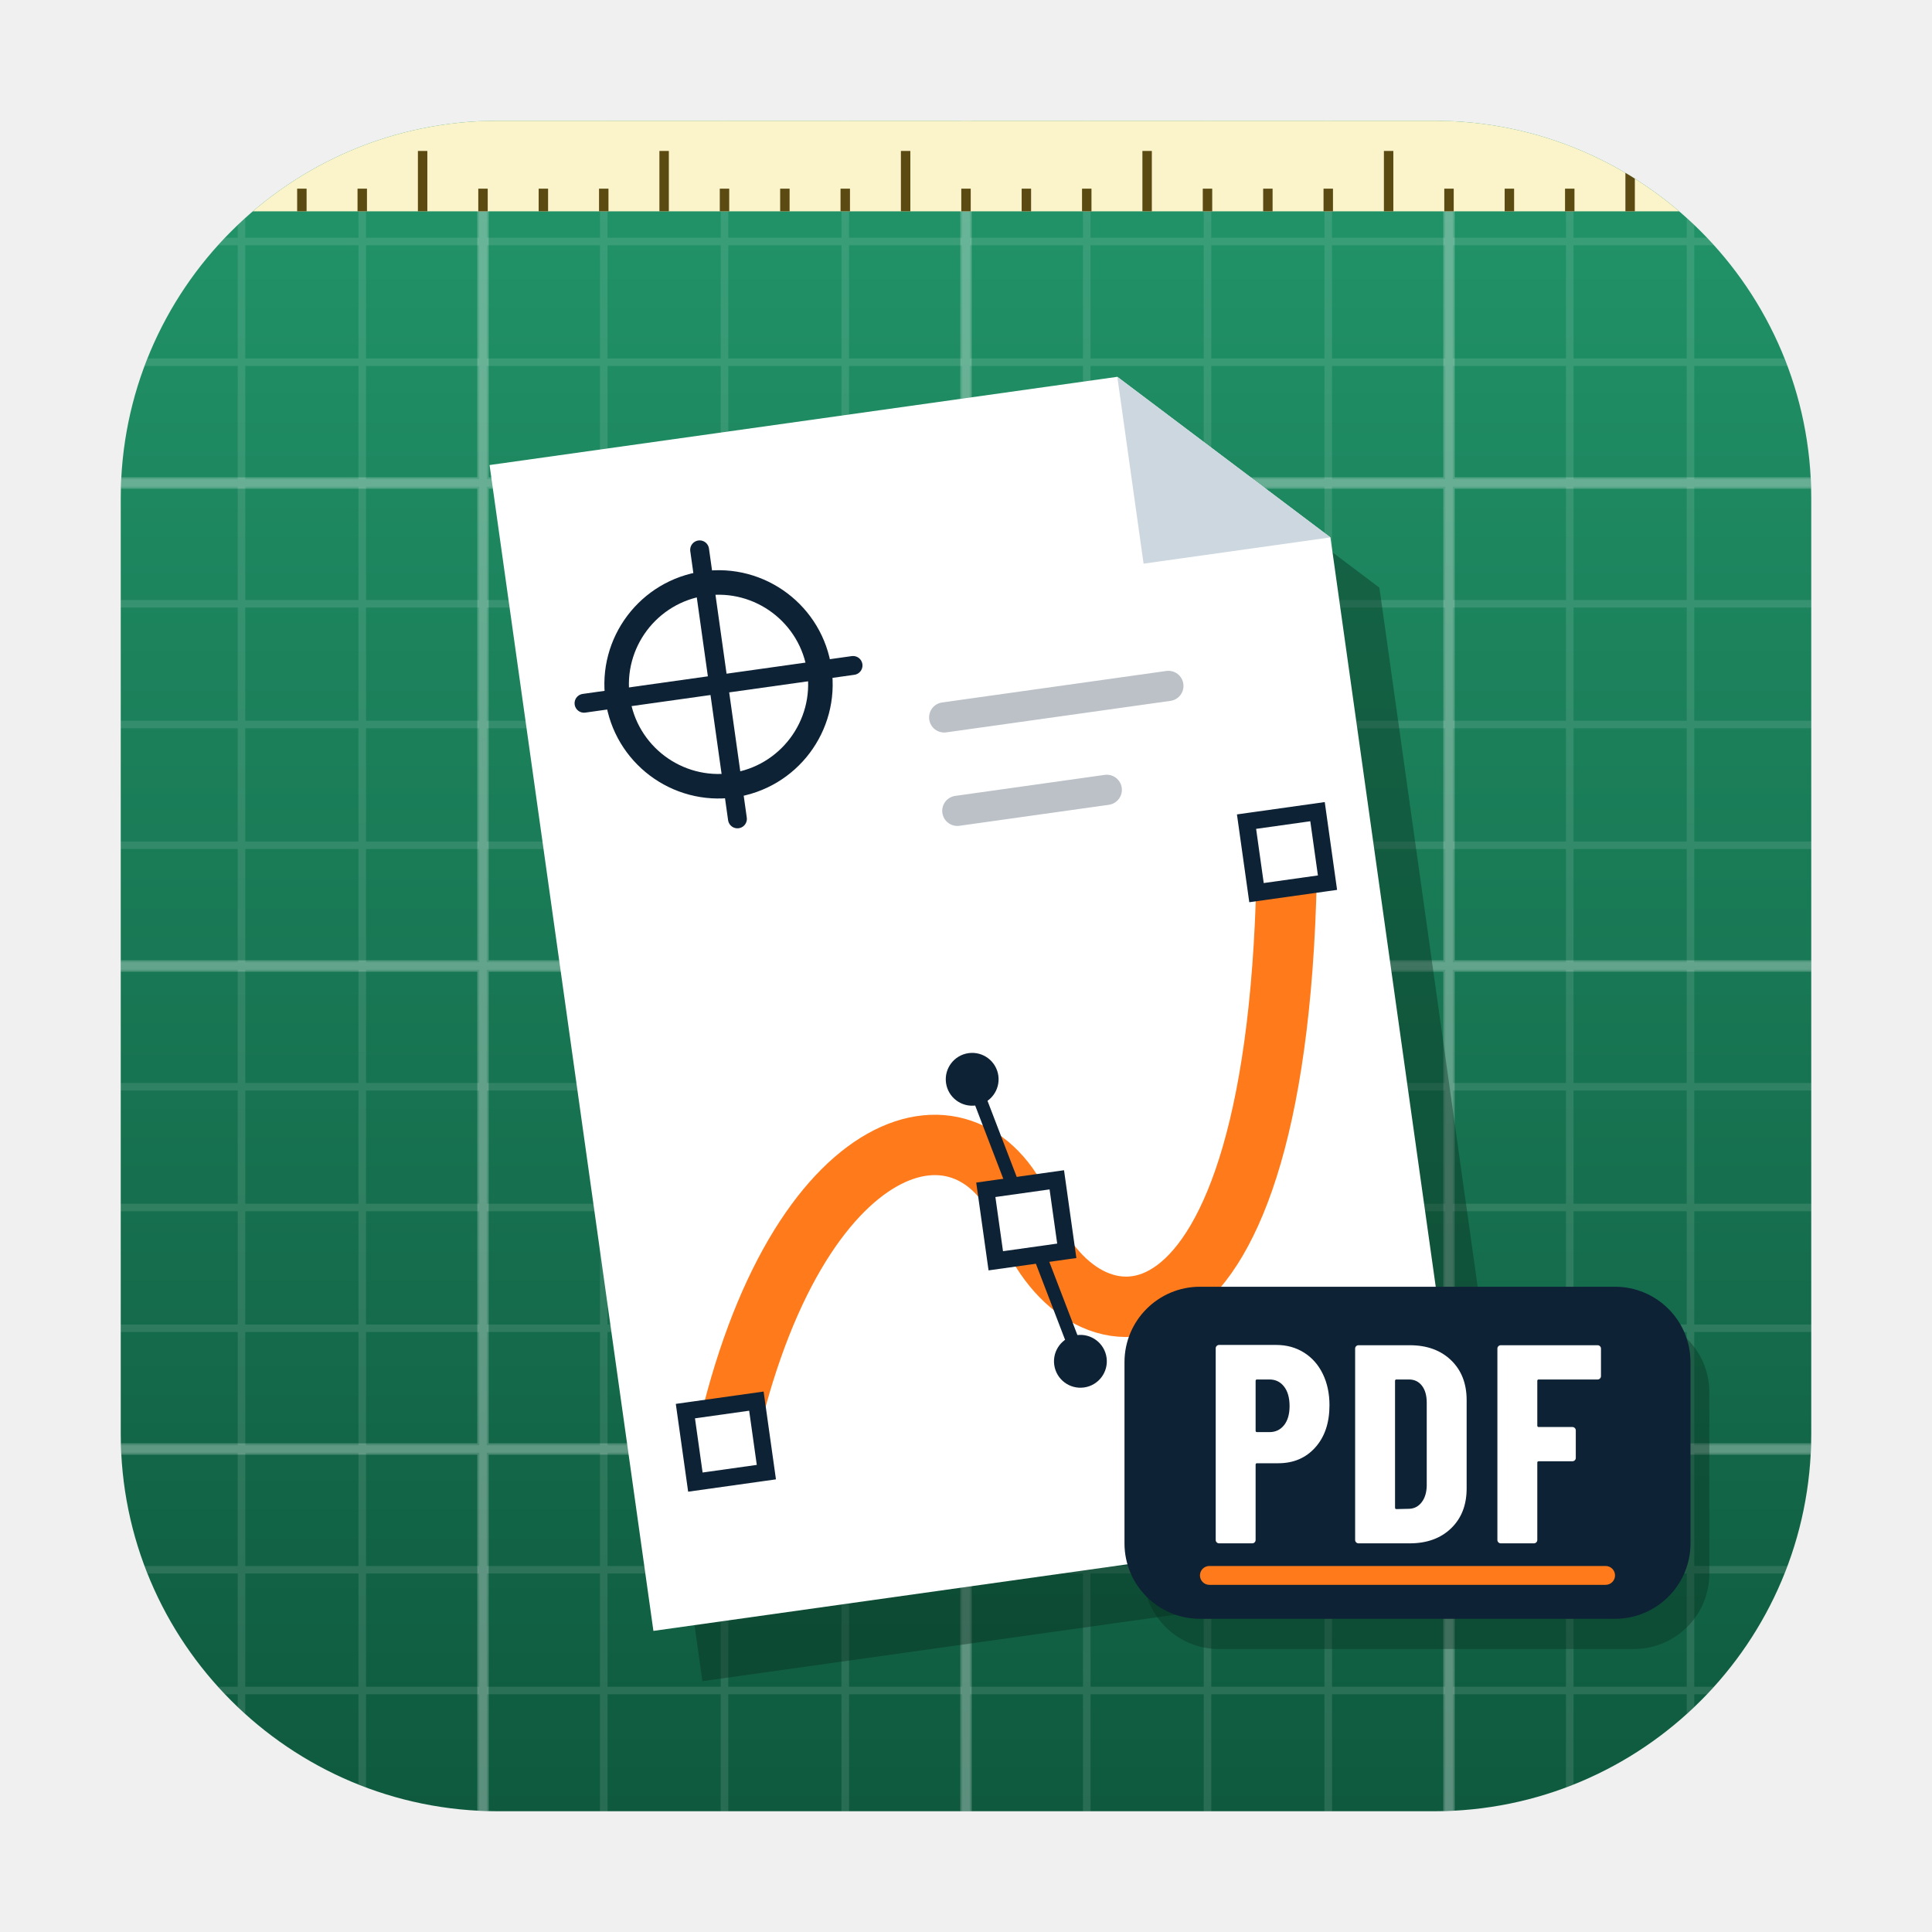
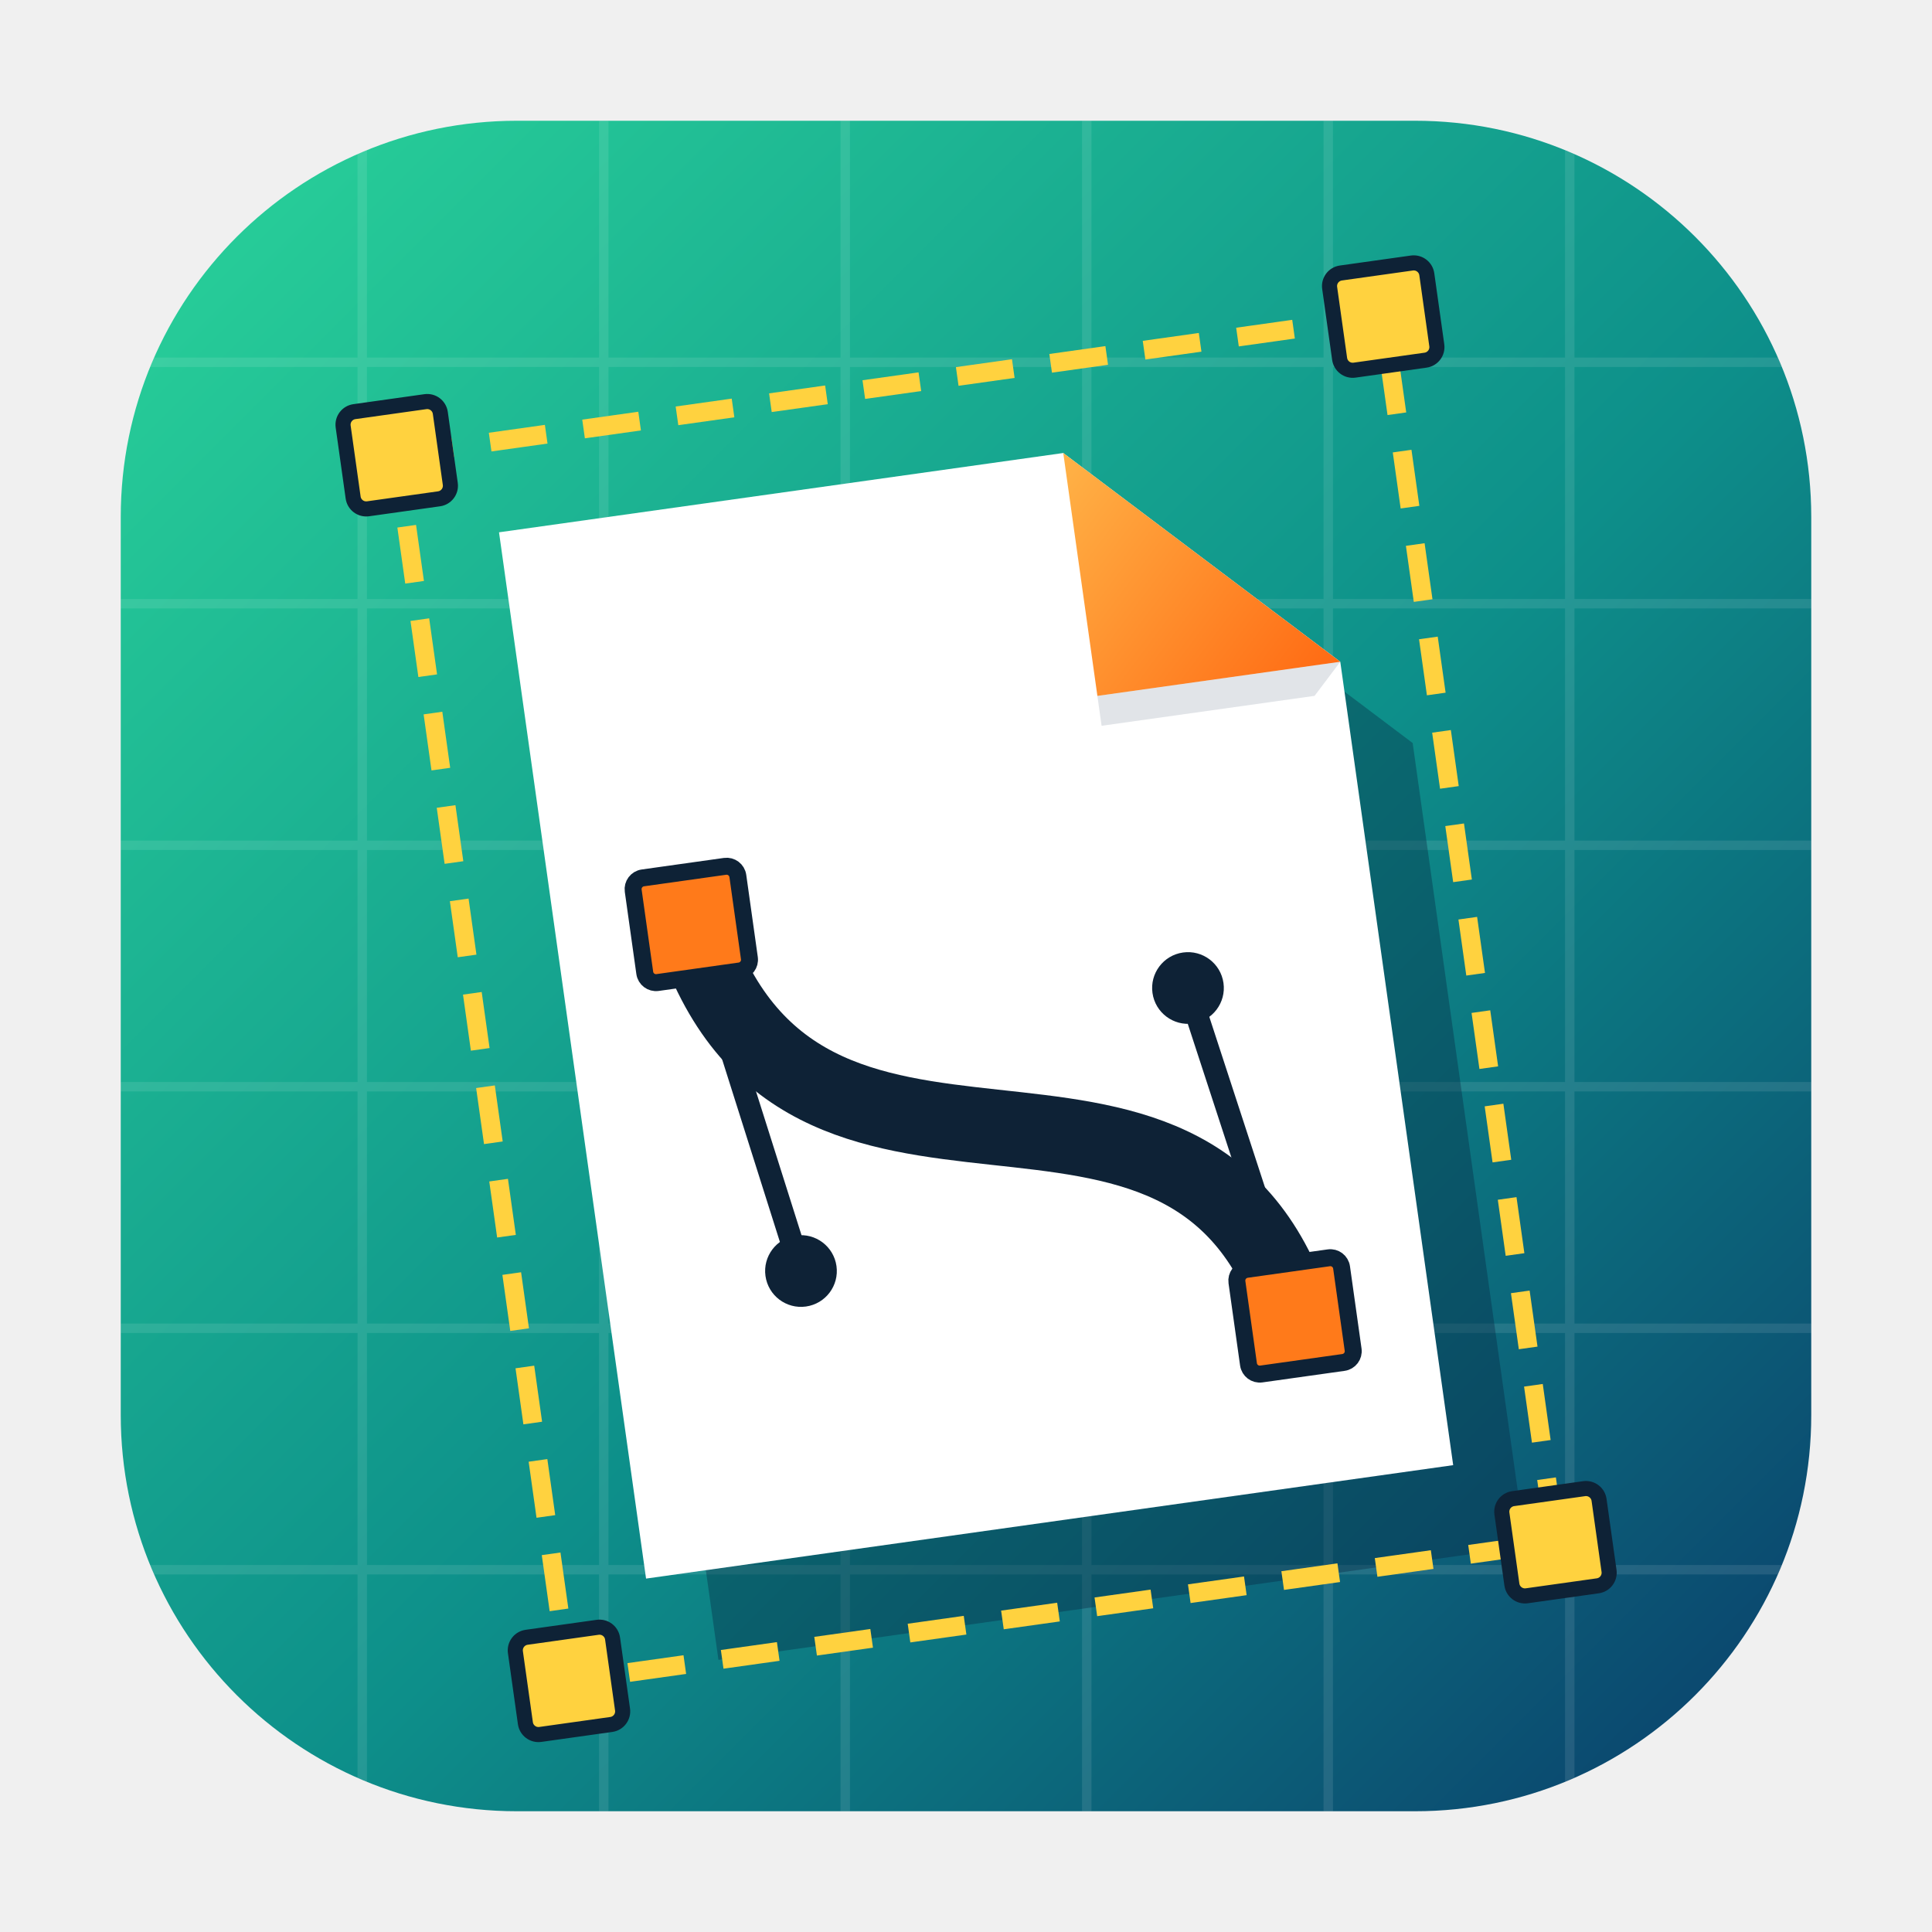
<svg xmlns="http://www.w3.org/2000/svg" viewBox="0 0 1024 1024" width="1024" height="1024">
  <defs>
-     <clipPath id="tile">
-       <rect x="64" y="64" width="896" height="896" rx="200" />
+     <linearGradient id="tile" x1="0" y1="0" x2="1" y2="1">
+       <stop offset="0" stop-color="#2ad49a" />
+       <stop offset=".55" stop-color="#0d8f8a" />
+       <stop offset="1" stop-color="#0b3d6b" />
+     </linearGradient>
+     <linearGradient id="fold" x1="0" y1="0" x2="1" y2="1">
+       <stop offset="0" stop-color="#ffb347" />
+       <stop offset="1" stop-color="#ff6a13" />
+     </linearGradient>
+     <clipPath id="clip">
+       <rect x="64" y="64" width="896" height="896" rx="210" />
    </clipPath>
-     <linearGradient id="mat" x1="0" y1="0" x2="0" y2="1">
-       <stop offset="0" stop-color="#22956a" />
-       <stop offset="1" stop-color="#0f5a3f" />
-     </linearGradient>
  </defs>
-   <rect x="64" y="64" width="896" height="896" rx="200" fill="url(#mat)" />
-   <g clip-path="url(#tile)" fill="none">
-     <path d="M128 64V960M192 64V960M256 64V960M320 64V960M384 64V960M448 64V960M512 64V960M576 64V960M640 64V960M704 64V960M768 64V960M832 64V960M896 64V960M64 128H960M64 192H960M64 256H960M64 320H960M64 384H960M64 448H960M64 512H960M64 576H960M64 640H960M64 704H960M64 768H960M64 832H960M64 896H960" stroke="#ffffff" stroke-opacity=".11" stroke-width="4" />
-     <path d="M256 64V960M512 64V960M768 64V960M64 256H960M64 512H960M64 768H960" stroke="#ffffff" stroke-opacity=".24" stroke-width="6" />
-     <path d="M64 64H960V112H64Z" fill="#fbf3c9" />
-     <path d="M96 112V80M128 112V100M160 112V100M192 112V100M224 112V80M256 112V100M288 112V100M320 112V100M352 112V80M384 112V100M416 112V100M448 112V100M480 112V80M512 112V100M544 112V100M576 112V100M608 112V80M640 112V100M672 112V100M704 112V100M736 112V80M768 112V100M800 112V100M832 112V100M864 112V80M896 112V100M928 112V100" stroke="#5b4a12" stroke-width="5" />
+   <rect x="64" y="64" width="896" height="896" rx="210" fill="url(#tile)" />
+   <g clip-path="url(#clip)">
+     <path d="M192 64V960M320 64V960M448 64V960M576 64V960M704 64V960M832 64V960M64 192H960M64 320H960M64 448H960M64 576H960M64 704H960M64 832H960" stroke="#ffffff" stroke-opacity=".10" stroke-width="5" fill="none" />
  </g>
  <g transform="rotate(-8 512 520)">
-     <path d="M300 214H636L736 314V838H300Z" fill="#06291c" fill-opacity=".38" transform="translate(22 30)" />
-     <path d="M300 214H636L736 314V838H300Z" fill="#ffffff" />
-     <path d="M636 214V314H736Z" fill="#cdd7df" />
-     <g fill="none" stroke="#0e2236" stroke-linecap="round">
-       <circle cx="404" cy="346" r="54" stroke-width="13" />
-       <path d="M332 346H476M404 274V418" stroke-width="10" />
-       <path d="M520 380H640M520 430H600" stroke-width="16" stroke-opacity=".28" />
-     </g>
-     <path d="M352 744C412 584 508 572 526 650S648 756 690 476" fill="none" stroke="#ff7a1a" stroke-width="32" stroke-linecap="round" />
-     <path d="M508 572L544 728" stroke="#0e2236" stroke-width="7" />
-     <circle cx="508" cy="572" r="14" fill="#0e2236" />
-     <circle cx="544" cy="728" r="14" fill="#0e2236" />
-     <g fill="#ffffff" stroke="#0e2236" stroke-width="9">
-       <rect x="333" y="725" width="38" height="38" />
-       <rect x="507" y="631" width="38" height="38" />
-       <rect x="671" y="457" width="38" height="38" />
+     <path d="M310 272H612L742 402V832H310Z" fill="#06213d" fill-opacity=".35" transform="translate(22 26)" />
+     <path d="M300 250H602L732 380V810H300Z" fill="#ffffff" />
+     <path d="M602 250V380H732Z" fill="url(#fold)" />
+     <path d="M602 380H732L716 396H602Z" fill="#06213d" fill-opacity=".12" />
+     <path d="M372 470L404 660M660 720L628 540" stroke="#0e2236" stroke-width="12" stroke-linecap="round" />
+     <path d="M372 470C404 660 628 540 660 720" fill="none" stroke="#0e2236" stroke-width="40" stroke-linecap="round" />
+     <circle cx="404" cy="660" r="19" fill="#0e2236" />
+     <circle cx="628" cy="540" r="19" fill="#0e2236" />
+     <rect x="344" y="442" width="56" height="56" rx="6" fill="#ff7a1a" stroke="#0e2236" stroke-width="9" />
+     <rect x="632" y="692" width="56" height="56" rx="6" fill="#ff7a1a" stroke="#0e2236" stroke-width="9" />
+     <rect x="252" y="202" width="528" height="656" fill="none" stroke="#ffd23f" stroke-width="10" stroke-dasharray="30 20" />
+     <g fill="#ffd23f" stroke="#0e2236" stroke-width="8">
+       <rect x="226" y="176" width="52" height="52" rx="7" />
+       <rect x="754" y="176" width="52" height="52" rx="7" />
+       <rect x="226" y="832" width="52" height="52" rx="7" />
+       <rect x="754" y="832" width="52" height="52" rx="7" />
    </g>
  </g>
-   <rect x="606" y="698" width="300" height="176" rx="40" fill="#06291c" fill-opacity=".35" />
-   <rect x="596" y="682" width="300" height="176" rx="40" fill="#0e2236" />
-   <rect x="636" y="830" width="220" height="10" rx="5" fill="#ff7a1a" />
-   <path transform="translate(637.9 818)" d="M66.75 -73.2Q66.75 -59.25 59.25 -50.85Q51.75 -42.45 39.6 -42.45H28.35Q27.6 -42.45 27.6 -41.7V-1.8Q27.6 -1.05 27.075 -0.525Q26.55 0.0 25.8 0.0H8.25Q7.5 0.0 6.975 -0.525Q6.45 -1.05 6.45 -1.8V-103.35Q6.45 -104.1 6.975 -104.625Q7.5 -105.15 8.25 -105.15H38.55Q46.8 -105.15 53.25 -101.1Q59.7 -97.05 63.225 -89.775Q66.75 -82.5 66.75 -73.2ZM45.6 -72.75Q45.6 -79.35 42.675 -83.1Q39.75 -86.85 34.95 -86.85H28.35Q27.6 -86.85 27.6 -86.1V-59.7Q27.6 -58.95 28.35 -58.95H34.95Q39.75 -58.95 42.675 -62.625Q45.6 -66.3 45.6 -72.75ZM80.35 -1.8V-103.2Q80.35 -103.95 80.875 -104.475Q81.4 -105.0 82.15 -105.0H109.3Q122.95 -105.0 131.2 -97.05Q139.45 -89.1 139.45 -75.9V-29.1Q139.45 -15.9 131.2 -7.95Q122.95 0.0 109.3 0.0H82.15Q81.4 0.0 80.875 -0.525Q80.35 -1.05 80.35 -1.8ZM102.25 -18.15 109.0 -18.3Q113.05 -18.45 115.6 -21.75Q118.15 -25.05 118.3 -30.45V-74.55Q118.3 -80.25 115.75 -83.55Q113.2 -86.85 108.85 -86.85H102.25Q101.5 -86.85 101.5 -86.1V-18.9Q101.5 -18.15 102.25 -18.15ZM208.85 -86.85H177.65Q176.9 -86.85 176.9 -86.1V-62.4Q176.9 -61.65 177.65 -61.65H195.5Q196.25 -61.65 196.775 -61.125Q197.3 -60.6 197.3 -59.85V-45.3Q197.3 -44.55 196.775 -44.025Q196.25 -43.5 195.5 -43.5H177.65Q176.9 -43.5 176.9 -42.75V-1.8Q176.9 -1.05 176.375 -0.525Q175.85 0.0 175.1 0.0H157.55Q156.8 0.0 156.275 -0.525Q155.75 -1.05 155.75 -1.8V-103.2Q155.75 -103.95 156.275 -104.475Q156.8 -105.0 157.55 -105.0H208.85Q209.6 -105.0 210.125 -104.475Q210.65 -103.95 210.65 -103.2V-88.65Q210.65 -87.9 210.125 -87.375Q209.6 -86.85 208.85 -86.85Z" fill="#ffffff" />
</svg>
